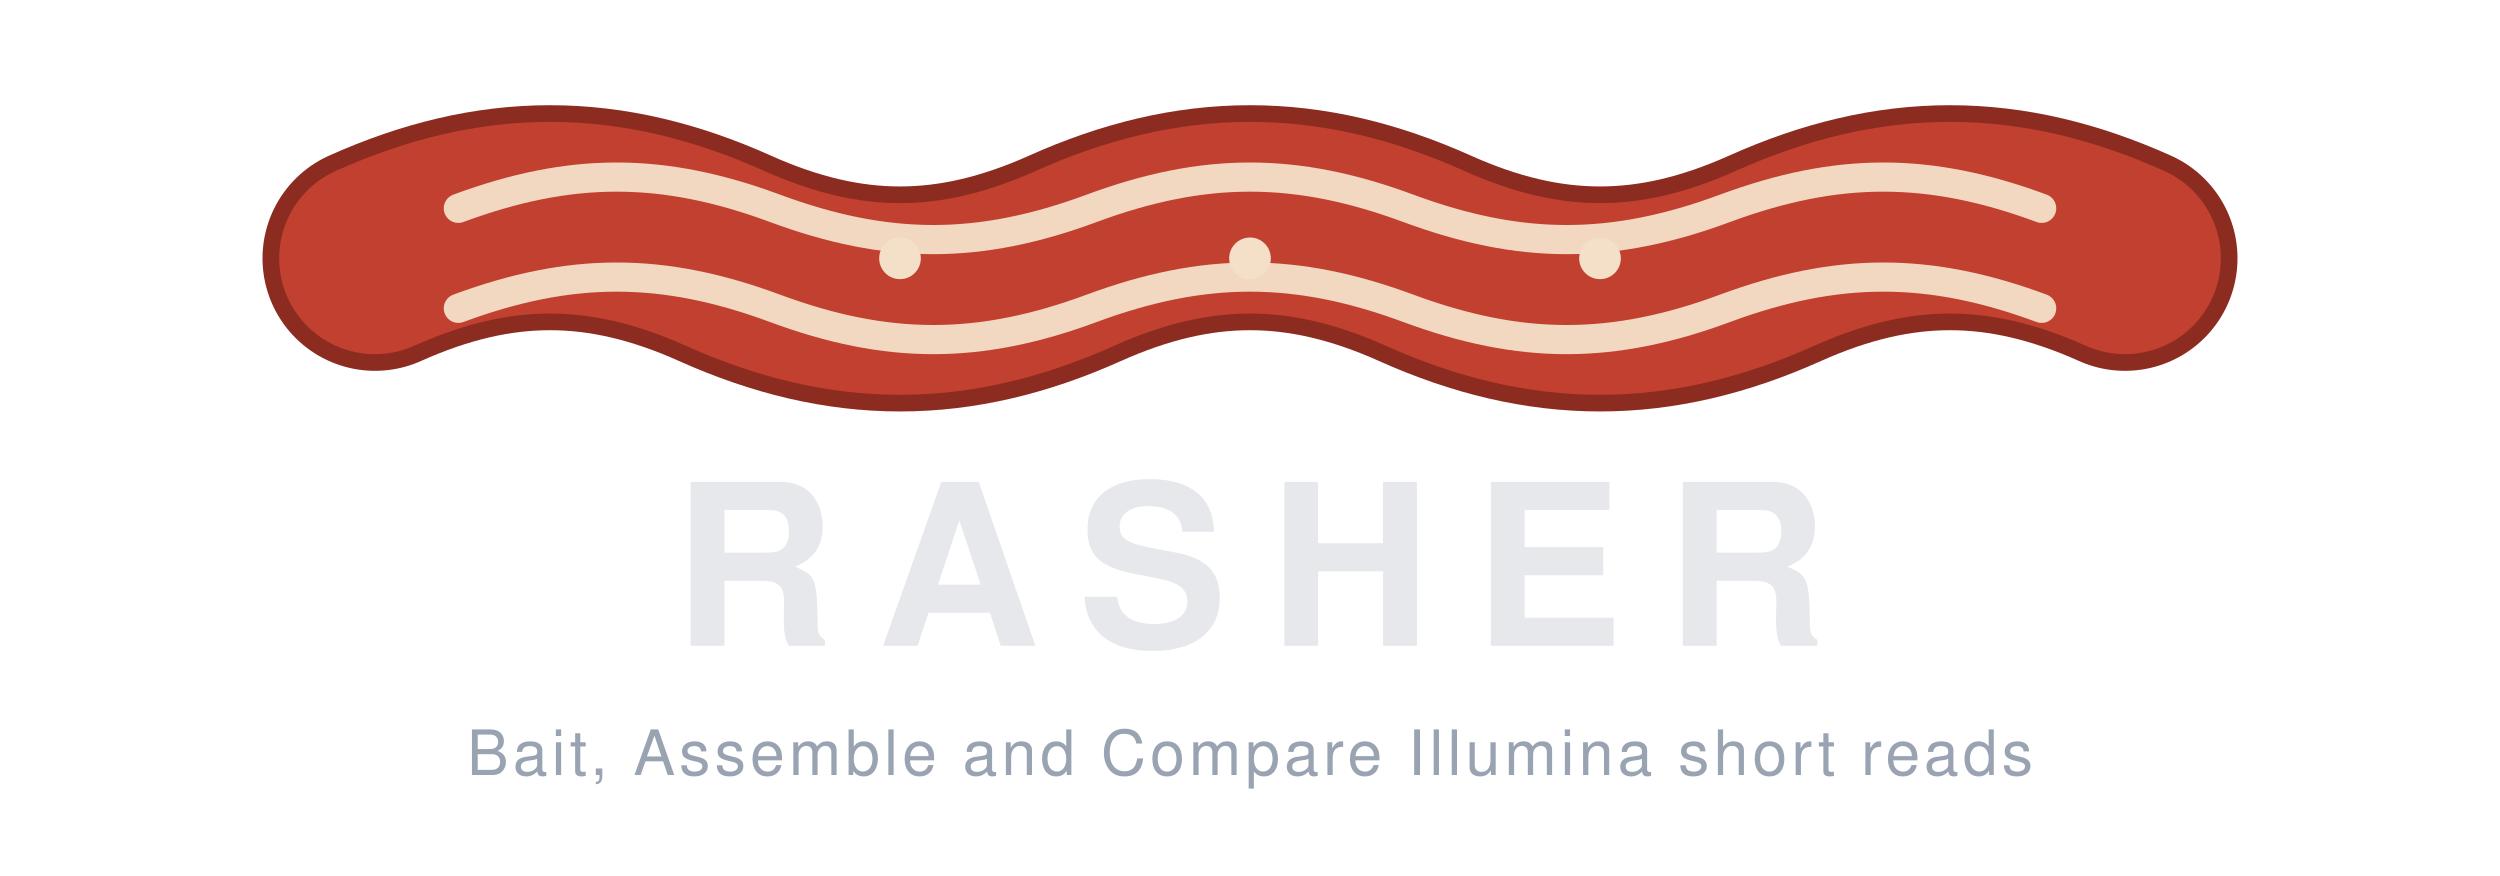
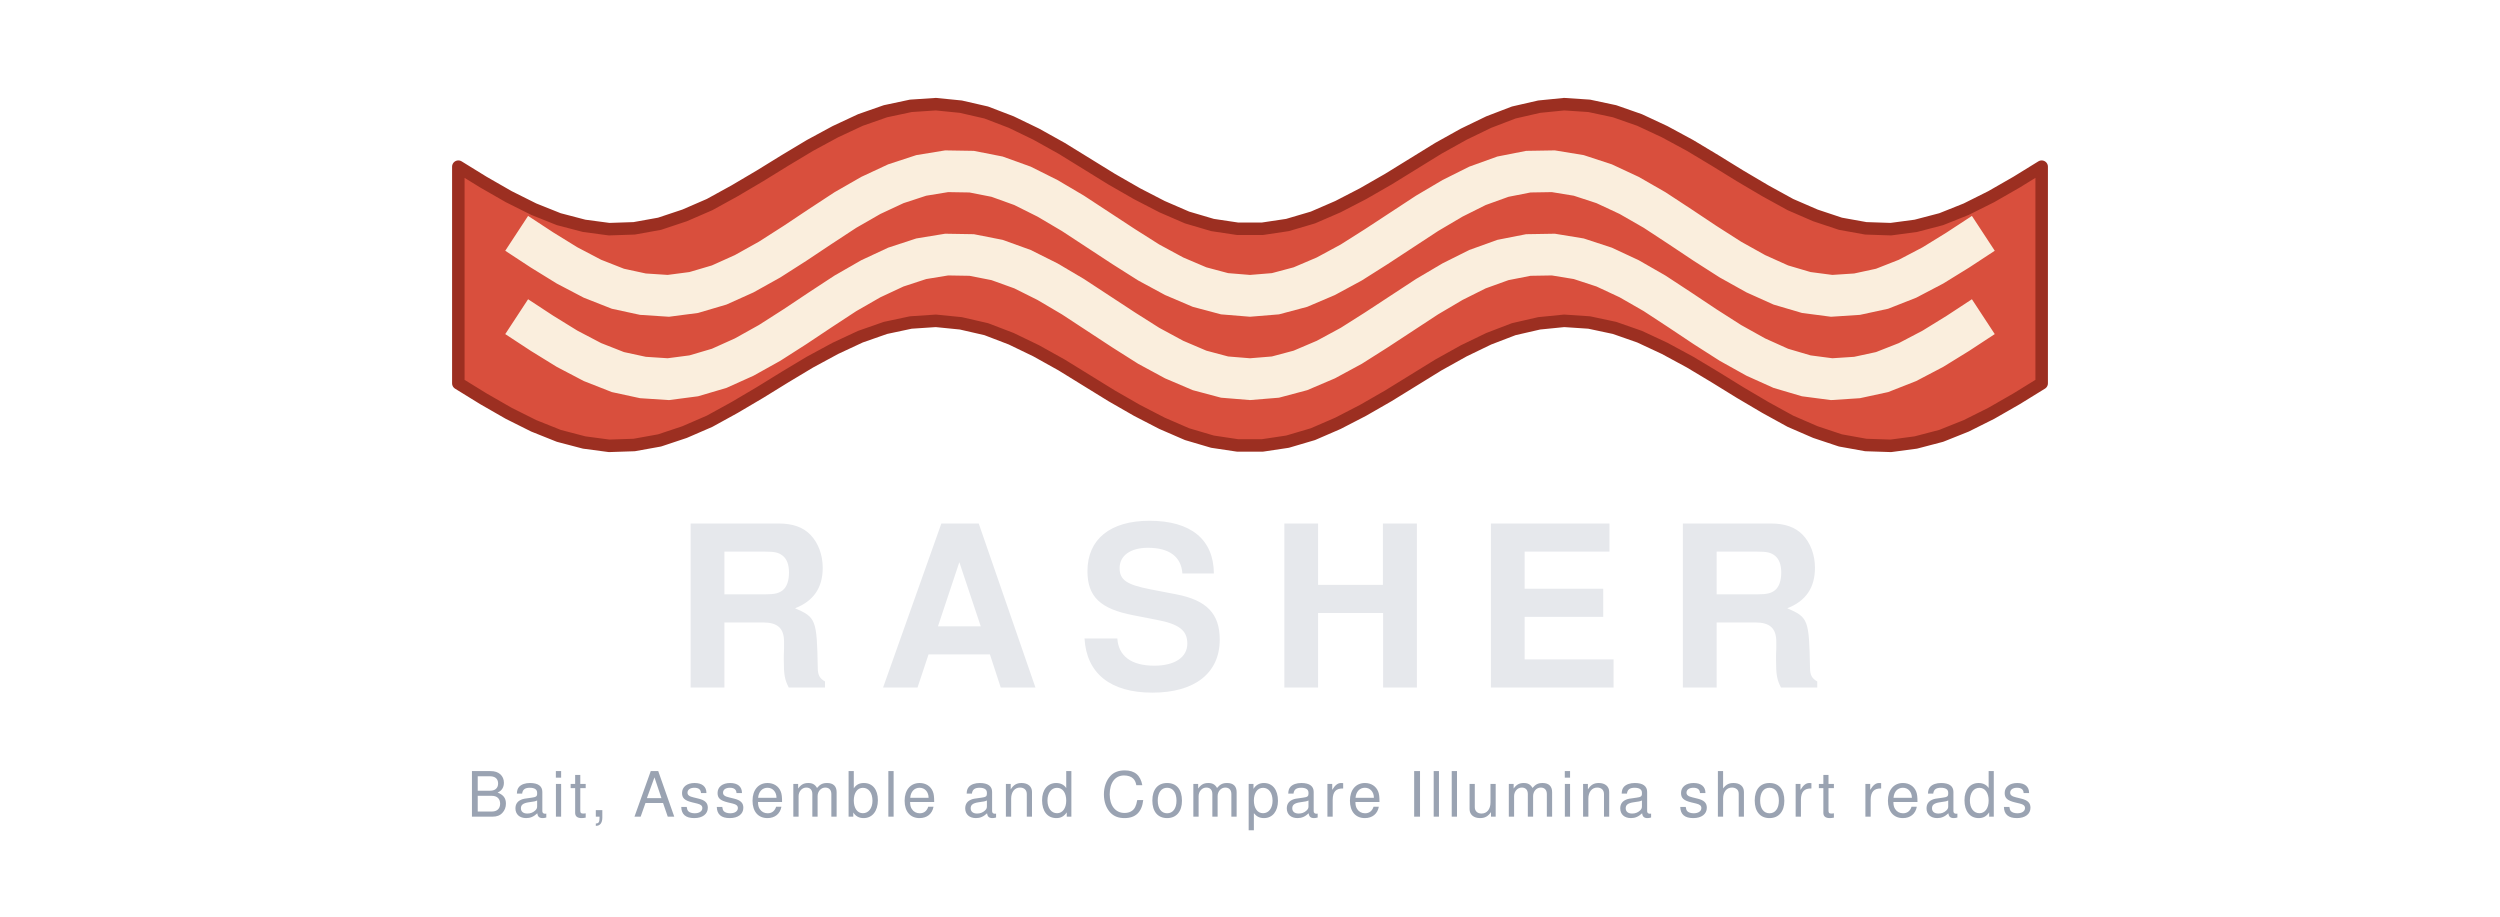
- <svg xmlns="http://www.w3.org/2000/svg" viewBox="0 0 600 210" width="600" height="210" font-family="system-ui, -apple-system, 'Segoe UI', Helvetica, Arial, sans-serif">
-   <path d="M90,62 C119,49 145,49 174,62 C203,75 229,75 258,62 C287,49 313,49 342,62 C371,75 397,75 426,62 C455,49 481,49 510,62 " fill="none" stroke="#8c2b1f" stroke-width="54" stroke-linecap="round" />
-   <path d="M90,62 C119,49 145,49 174,62 C203,75 229,75 258,62 C287,49 313,49 342,62 C371,75 397,75 426,62 C455,49 481,49 510,62 " fill="none" stroke="#c2402f" stroke-width="46" stroke-linecap="round" />
-   <path d="M110,50 C137,40 159,40 186,50 C213,60 235,60 262,50 C289,40 311,40 338,50 C365,60 387,60 414,50 C441,40 463,40 490,50 " fill="none" stroke="#f4dfc8" stroke-width="7" stroke-linecap="round" opacity="0.95" />
-   <path d="M110,74 C137,64 159,64 186,74 C213,84 235,84 262,74 C289,64 311,64 338,74 C365,84 387,84 414,74 C441,64 463,64 490,74 " fill="none" stroke="#f4dfc8" stroke-width="7" stroke-linecap="round" opacity="0.95" />
-   <g fill="#f4dfc8">
-     <circle cx="216" cy="62" r="5" />
-     <circle cx="300" cy="62" r="5" />
-     <circle cx="384" cy="62" r="5" />
-   </g>
-   <text x="300" y="155" text-anchor="middle" font-size="54" font-weight="800" letter-spacing="10" fill="#e6e8ec">RASHER</text>
-   <text x="300" y="186" text-anchor="middle" font-size="15" letter-spacing="1" fill="#9aa3b2">Bait, Assemble and Compare Illumina short reads</text>
+ <svg xmlns="http://www.w3.org/2000/svg" viewBox="0 0 600 220" width="600" height="220" font-family="system-ui, -apple-system, 'Segoe UI', Helvetica, Arial, sans-serif">
+   <path d="M110.0,40.0 L116.0,43.7 L122.1,47.2 L128.1,50.2 L134.1,52.6 L140.2,54.2 L146.2,55.0 L152.2,54.8 L158.3,53.7 L164.3,51.7 L170.3,49.1 L176.3,45.8 L182.4,42.2 L188.4,38.5 L194.4,34.9 L200.5,31.6 L206.5,28.8 L212.5,26.7 L218.6,25.4 L224.6,25.0 L230.6,25.6 L236.7,27.0 L242.7,29.3 L248.7,32.2 L254.8,35.6 L260.8,39.3 L266.8,43.0 L272.9,46.5 L278.9,49.6 L284.9,52.2 L291.0,54.0 L297.0,54.9 L303.0,54.9 L309.0,54.0 L315.1,52.2 L321.1,49.6 L327.1,46.5 L333.2,43.0 L339.2,39.3 L345.2,35.6 L351.3,32.2 L357.3,29.3 L363.3,27.0 L369.4,25.6 L375.4,25.0 L381.4,25.4 L387.5,26.7 L393.5,28.8 L399.5,31.6 L405.6,34.9 L411.6,38.5 L417.6,42.2 L423.7,45.8 L429.7,49.1 L435.7,51.7 L441.7,53.7 L447.8,54.8 L453.8,55.0 L459.8,54.2 L465.9,52.6 L471.9,50.2 L477.9,47.2 L484.0,43.7 L490.0,40.0 L490.0,92.0 L484.0,95.7 L477.9,99.2 L471.9,102.2 L465.9,104.6 L459.8,106.2 L453.8,107.0 L447.8,106.8 L441.7,105.7 L435.7,103.7 L429.7,101.1 L423.7,97.8 L417.6,94.2 L411.6,90.5 L405.6,86.9 L399.5,83.6 L393.5,80.8 L387.5,78.7 L381.4,77.4 L375.4,77.0 L369.4,77.6 L363.3,79.0 L357.3,81.3 L351.3,84.2 L345.2,87.6 L339.2,91.3 L333.2,95.0 L327.1,98.5 L321.1,101.6 L315.1,104.2 L309.0,106.0 L303.0,106.9 L297.0,106.9 L291.0,106.0 L284.9,104.2 L278.9,101.6 L272.9,98.5 L266.8,95.0 L260.8,91.3 L254.8,87.6 L248.7,84.2 L242.7,81.3 L236.7,79.0 L230.6,77.6 L224.6,77.0 L218.6,77.4 L212.5,78.7 L206.5,80.8 L200.5,83.6 L194.4,86.9 L188.4,90.5 L182.4,94.2 L176.3,97.8 L170.3,101.1 L164.3,103.7 L158.3,105.7 L152.2,106.8 L146.2,107.0 L140.2,106.2 L134.1,104.6 L128.1,102.2 L122.1,99.2 L116.0,95.7 L110.0,92.0 Z" fill="#d94f3d" stroke="#9c2f21" stroke-width="3" stroke-linejoin="round" />
+   <path d="M124.0,56.0 L130.1,60.0 L136.1,63.7 L142.2,66.9 L148.3,69.3 L154.3,70.6 L160.4,71.0 L166.5,70.2 L172.6,68.4 L178.6,65.7 L184.7,62.3 L190.8,58.4 L196.8,54.4 L202.9,50.4 L209.0,46.9 L215.0,44.1 L221.1,42.1 L227.2,41.1 L233.2,41.2 L239.3,42.4 L245.4,44.6 L251.4,47.6 L257.5,51.2 L263.6,55.2 L269.7,59.2 L275.7,63.0 L281.8,66.3 L287.9,68.9 L293.9,70.5 L300.0,71.0 L306.1,70.5 L312.1,68.9 L318.2,66.3 L324.3,63.0 L330.3,59.2 L336.4,55.2 L342.5,51.2 L348.6,47.6 L354.6,44.6 L360.7,42.4 L366.8,41.2 L372.8,41.1 L378.9,42.1 L385.0,44.1 L391.0,46.9 L397.1,50.4 L403.2,54.4 L409.2,58.4 L415.3,62.3 L421.4,65.7 L427.4,68.4 L433.5,70.2 L439.6,71.0 L445.7,70.6 L451.7,69.3 L457.8,66.9 L463.9,63.7 L469.9,60.0 L476.0,56.0" fill="none" stroke="#faeedd" stroke-width="10" stroke-linecap="butt" />
+   <path d="M124.0,76.0 L130.1,80.0 L136.1,83.7 L142.2,86.9 L148.3,89.3 L154.3,90.6 L160.4,91.0 L166.5,90.2 L172.6,88.4 L178.6,85.7 L184.7,82.3 L190.8,78.4 L196.8,74.4 L202.9,70.4 L209.0,66.9 L215.0,64.1 L221.1,62.1 L227.2,61.1 L233.2,61.2 L239.3,62.4 L245.4,64.6 L251.4,67.6 L257.5,71.2 L263.6,75.2 L269.7,79.2 L275.7,83.0 L281.8,86.3 L287.9,88.9 L293.9,90.5 L300.0,91.0 L306.1,90.5 L312.1,88.9 L318.2,86.3 L324.3,83.0 L330.3,79.2 L336.4,75.2 L342.5,71.2 L348.6,67.6 L354.6,64.6 L360.7,62.4 L366.8,61.2 L372.8,61.1 L378.9,62.1 L385.0,64.1 L391.0,66.9 L397.1,70.4 L403.2,74.4 L409.2,78.4 L415.3,82.3 L421.4,85.7 L427.4,88.4 L433.5,90.2 L439.6,91.0 L445.7,90.6 L451.7,89.3 L457.8,86.9 L463.9,83.7 L469.9,80.0 L476.0,76.0" fill="none" stroke="#faeedd" stroke-width="10" stroke-linecap="butt" />
+   <text x="300" y="165" text-anchor="middle" font-size="54" font-weight="800" letter-spacing="10" fill="#e6e8ec">RASHER</text>
+   <text x="300" y="196" text-anchor="middle" font-size="15" letter-spacing="1" fill="#9aa3b2">Bait, Assemble and Compare Illumina short reads</text>
</svg>
